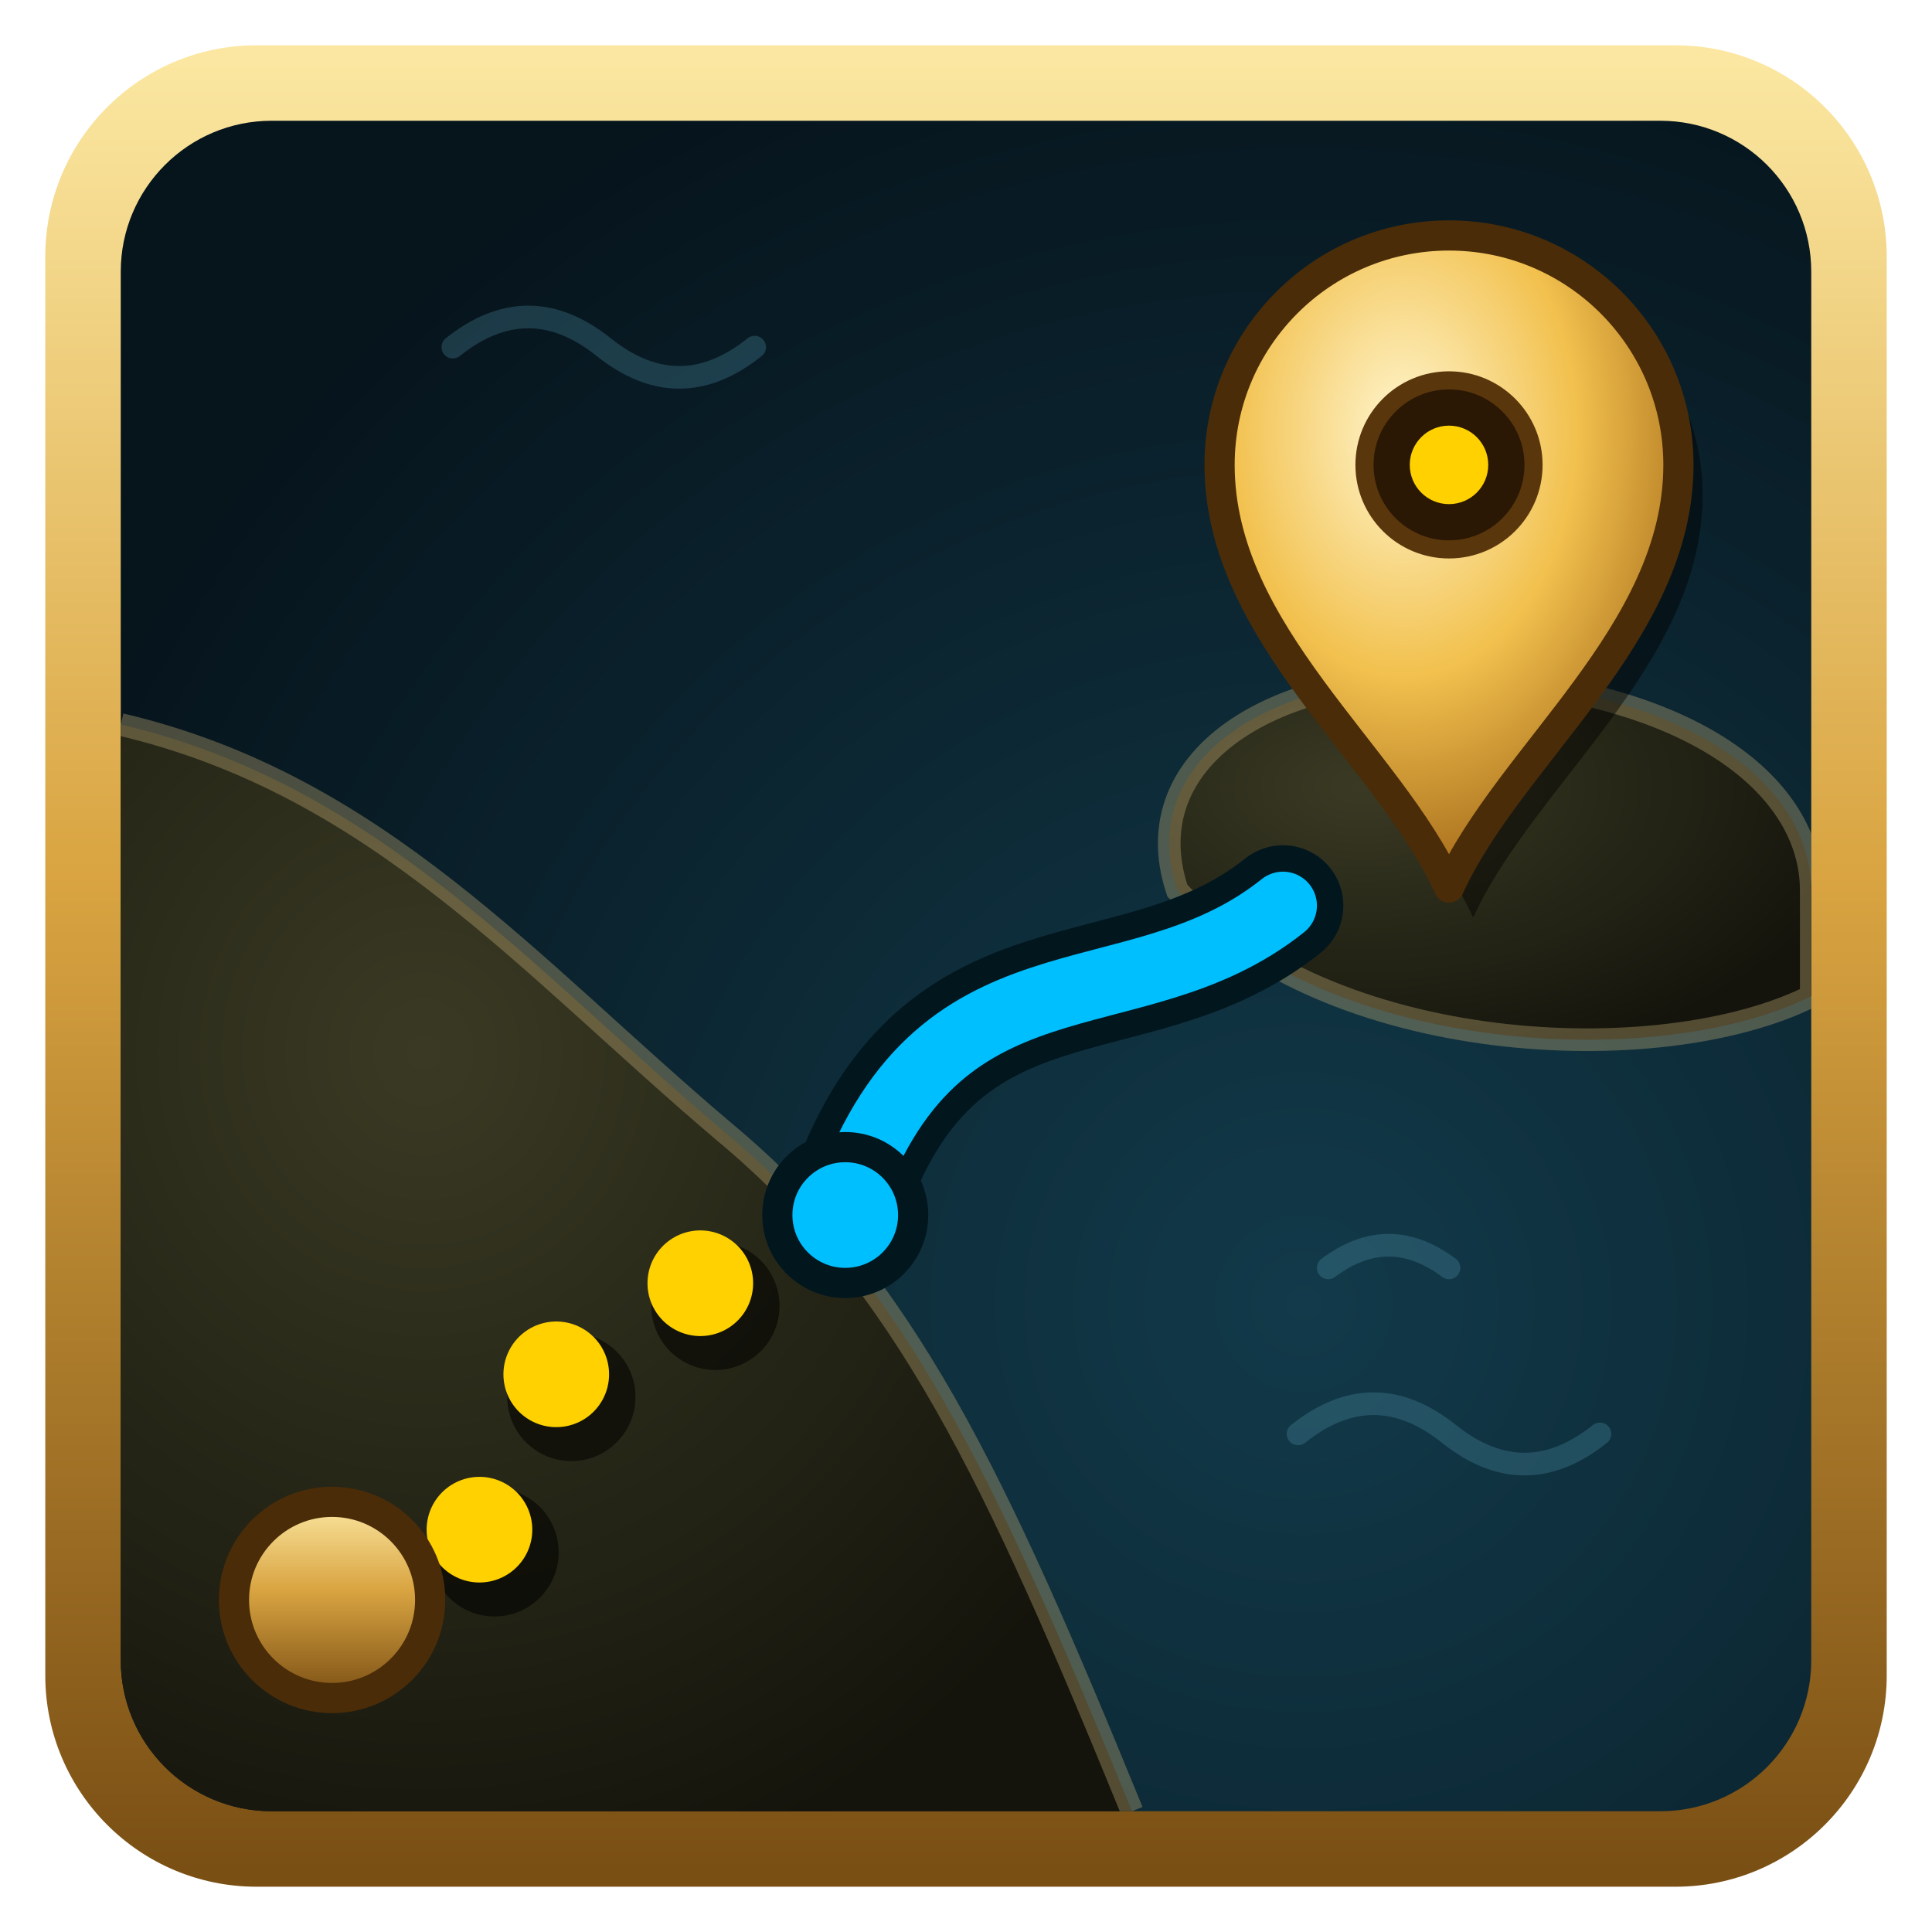
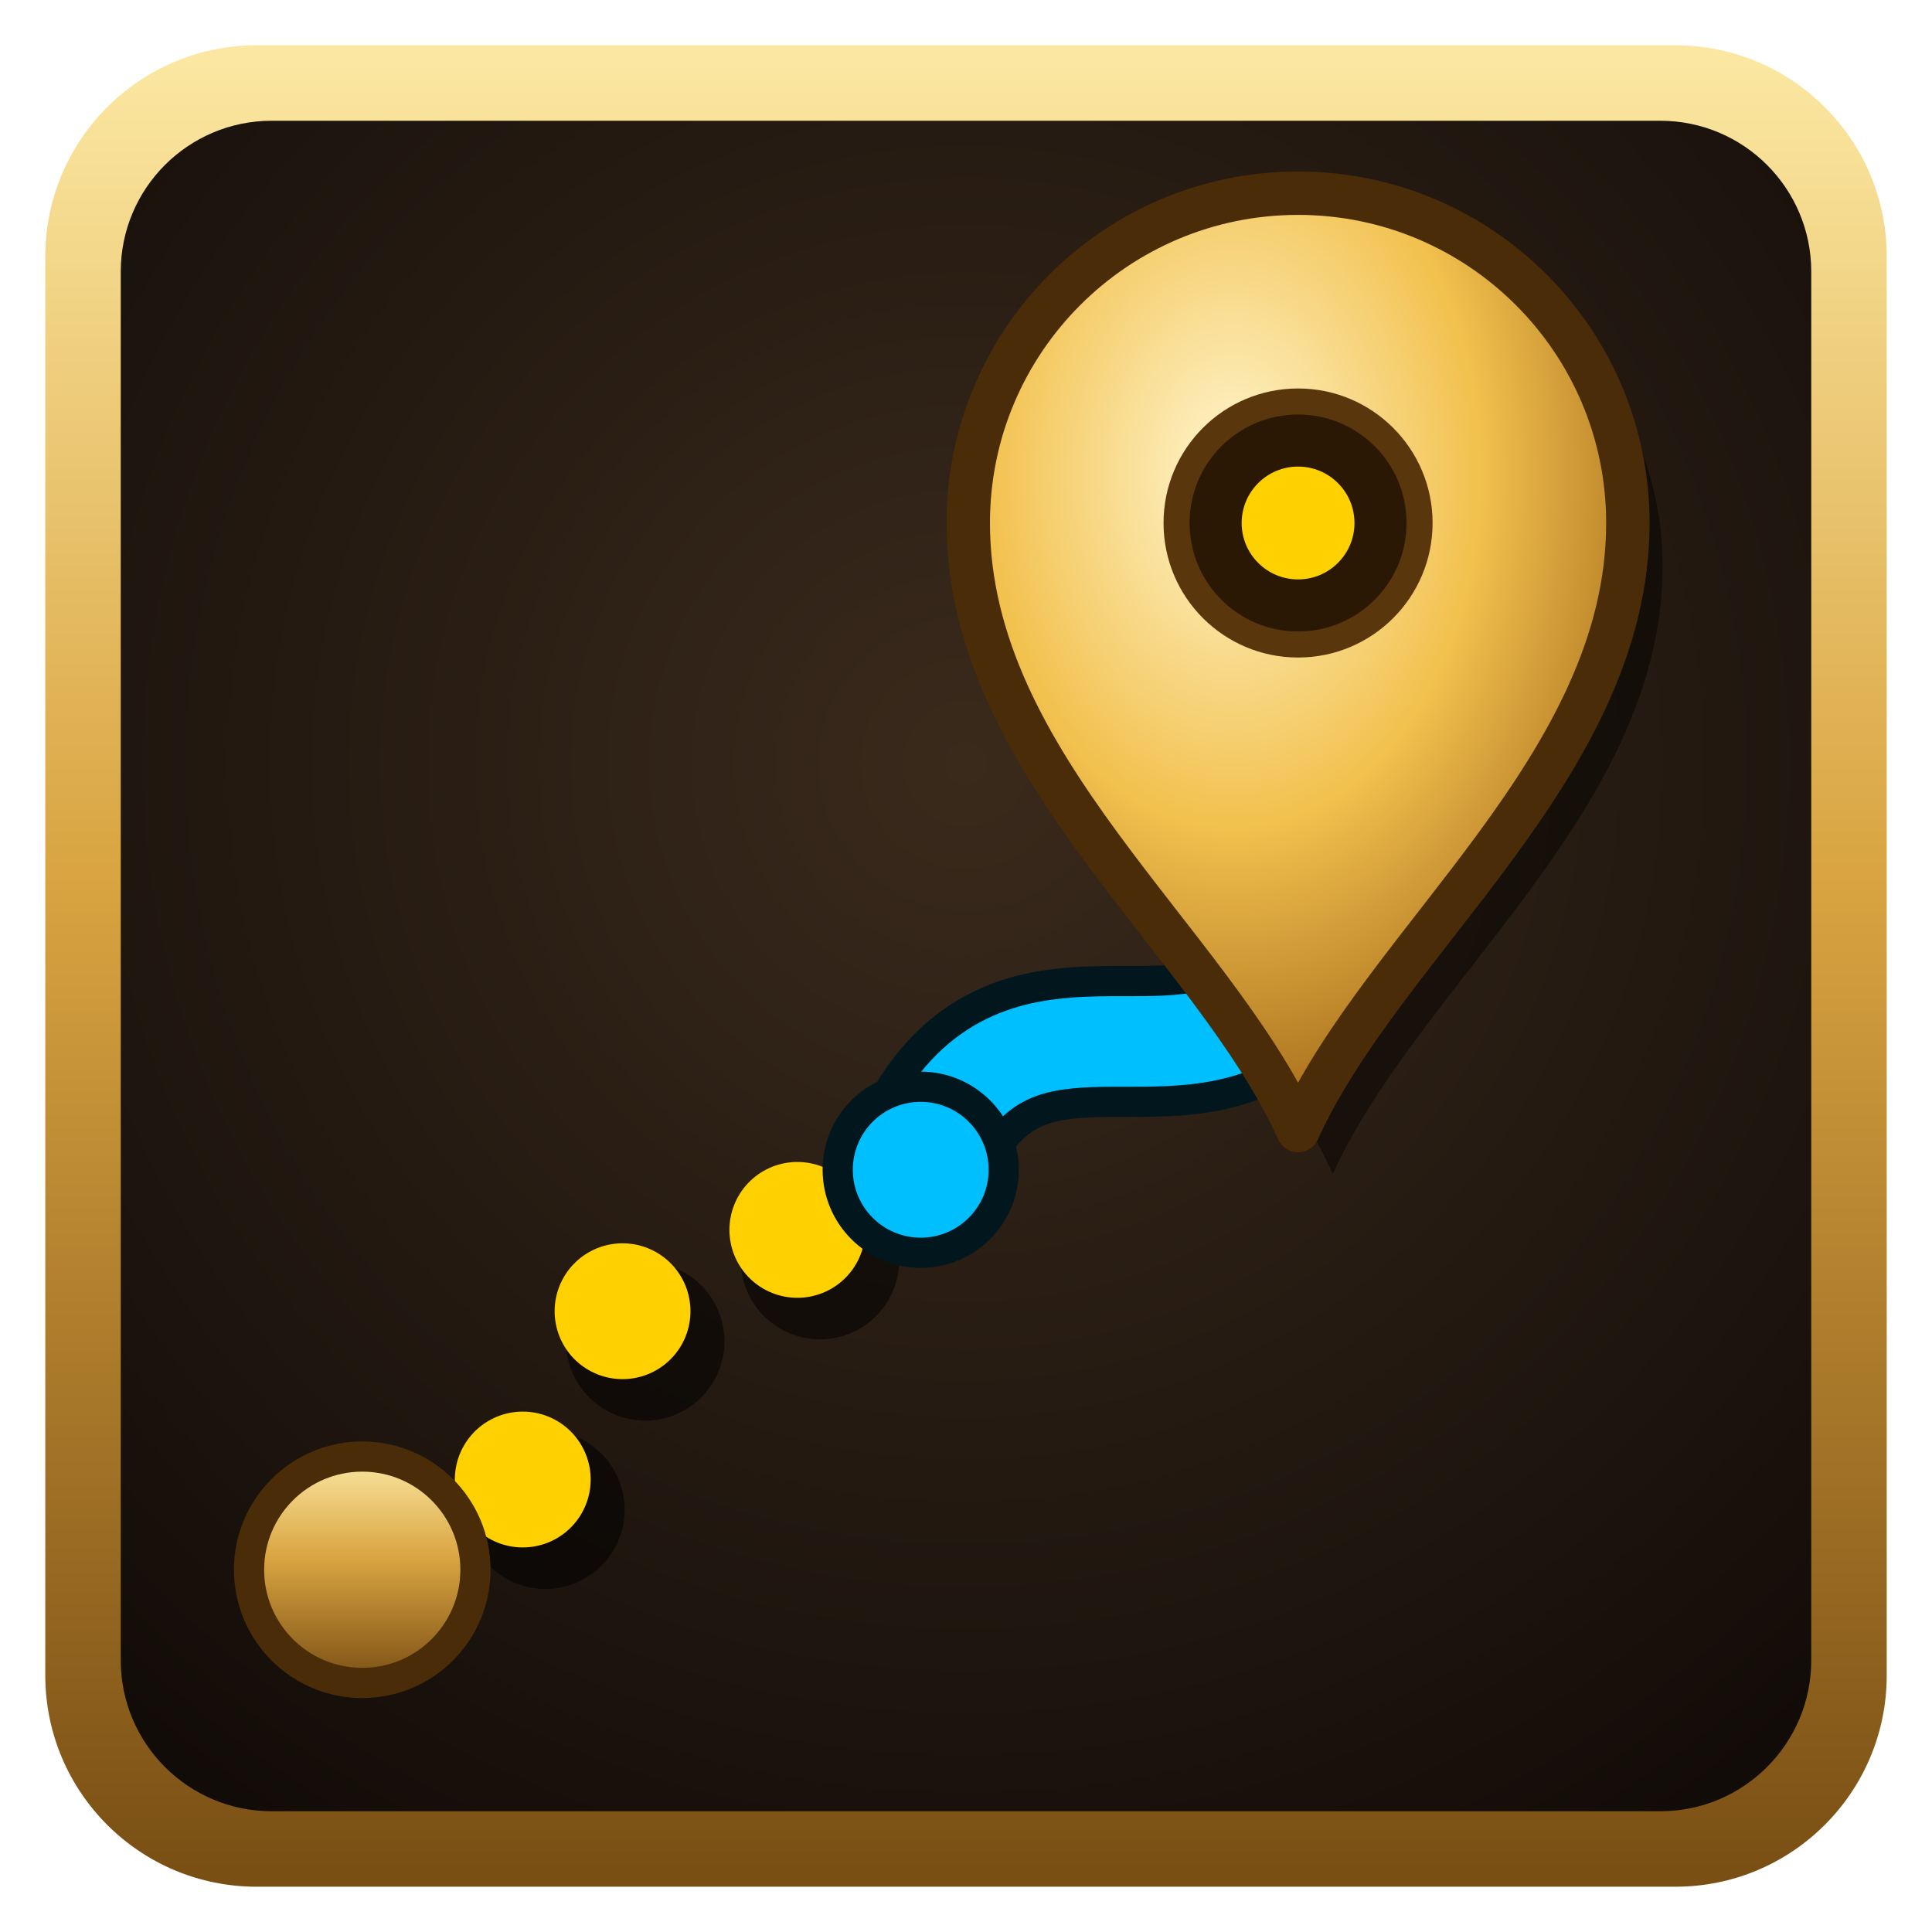
<svg xmlns="http://www.w3.org/2000/svg" viewBox="0 0 256 256" width="256" height="256">
  <defs>
    <linearGradient id="gold" x1="0" y1="0" x2="0" y2="1">
      <stop offset="0" stop-color="#fbe7a1" />
      <stop offset="0.45" stop-color="#d9a441" />
      <stop offset="1" stop-color="#7a4f14" />
    </linearGradient>
-     <radialGradient id="land" cx="30%" cy="30%" r="80%">
-       <stop offset="0" stop-color="#3a3a24" />
-       <stop offset="1" stop-color="#14140c" />
-     </radialGradient>
-     <radialGradient id="sea" cx="70%" cy="70%" r="80%">
-       <stop offset="0" stop-color="#123a4a" />
-       <stop offset="1" stop-color="#06141c" />
+     <radialGradient id="bg" cx="50%" cy="38%" r="75%">
+       <stop offset="0" stop-color="#3a2a1c" />
+       <stop offset="1" stop-color="#120c08" />
    </radialGradient>
    <radialGradient id="pin" cx="40%" cy="30%" r="75%">
      <stop offset="0" stop-color="#fff6cf" />
      <stop offset="0.5" stop-color="#f2c14e" />
      <stop offset="1" stop-color="#9a5e12" />
    </radialGradient>
-     <clipPath id="inner">
-       <rect x="16" y="16" width="224" height="224" rx="20" />
-     </clipPath>
  </defs>
  <rect x="6" y="6" width="244" height="244" rx="28" fill="url(#gold)" />
-   <g clip-path="url(#inner)">
-     <rect x="16" y="16" width="224" height="224" fill="url(#sea)" />
-     <path d="M16 96 C50 104 70 128 96 150 C120 170 132 196 150 240 H16 Z" fill="url(#land)" />
-     <path d="M16 96 C50 104 70 128 96 150 C120 170 132 196 150 240" fill="none" stroke="#c9b27a" stroke-opacity="0.35" stroke-width="3" />
-     <path d="M156 118 C150 100 170 88 196 90 C224 92 240 104 240 118 V132 C220 142 176 140 156 118 Z" fill="url(#land)" stroke="#c9b27a" stroke-opacity="0.35" stroke-width="3" />
-     <g fill="none" stroke="#5fa8c0" stroke-opacity="0.25" stroke-width="3" stroke-linecap="round">
-       <path d="M172 190 q10 -8 20 0 t20 0" />
-       <path d="M60 46 q10 -8 20 0 t20 0" />
-       <path d="M176 168 q8 -6 16 0" />
-     </g>
-   </g>
-   <path d="M44 212 C70 214 64 186 80 176 C92 168 100 170 108 164" fill="none" stroke="#000" stroke-opacity="0.55" stroke-width="17" stroke-linecap="round" stroke-dasharray="0 23" transform="translate(2 3)" />
-   <path d="M44 212 C70 214 64 186 80 176 C92 168 100 170 108 164" fill="none" stroke="#ffd100" stroke-width="14" stroke-linecap="round" stroke-dasharray="0 23" />
-   <circle cx="44" cy="212" r="13" fill="url(#gold)" stroke="#4a2c08" stroke-width="4" />
-   <path d="M112 160 C124 124 150 136 170 120" fill="none" stroke="#02161e" stroke-width="16" stroke-linecap="round" />
-   <path d="M112 160 C124 124 150 136 170 120" fill="none" stroke="#00bfff" stroke-width="9" stroke-linecap="round" />
-   <circle cx="112" cy="161" r="9" fill="#00bfff" stroke="#02161e" stroke-width="4" />
-   <g transform="translate(192 44) scale(0.8)">
+   <rect x="16" y="16" width="224" height="224" rx="20" fill="url(#bg)" />
+   <path d="M48 208 C74 210 70 178 90 168 C102 162 110 164 118 158" fill="none" stroke="#000" stroke-opacity="0.55" stroke-width="21" stroke-linecap="round" stroke-dasharray="0 26" transform="translate(3 4)" />
+   <path d="M48 208 C74 210 70 178 90 168 C102 162 110 164 118 158" fill="none" stroke="#ffd100" stroke-width="18" stroke-linecap="round" stroke-dasharray="0 26" />
+   <circle cx="48" cy="208" r="15" fill="url(#gold)" stroke="#4a2c08" stroke-width="4" />
+   <path d="M122 154 C132 130 150 142 164 136" fill="none" stroke="#02161e" stroke-width="20" stroke-linecap="round" />
+   <path d="M122 154 C132 130 150 142 164 136" fill="none" stroke="#00bfff" stroke-width="12" stroke-linecap="round" />
+   <circle cx="122" cy="155" r="11" fill="#00bfff" stroke="#02161e" stroke-width="4" />
+   <g transform="translate(172 44) scale(1.15)">
    <path d="M0 92 C-10 70 -38 50 -38 22 A38 38 0 0 1 38 22 C38 50 10 70 0 92 Z" fill="#000" opacity="0.45" transform="translate(4 5)" />
    <path d="M0 92 C-10 70 -38 50 -38 22 A38 38 0 0 1 38 22 C38 50 10 70 0 92 Z" fill="url(#pin)" stroke="#4a2c08" stroke-width="5" stroke-linejoin="round" />
    <circle cx="0" cy="22" r="14" fill="#2a1804" stroke="#5a360c" stroke-width="3" />
    <circle cx="0" cy="22" r="6.5" fill="#ffd100" />
  </g>
</svg>
